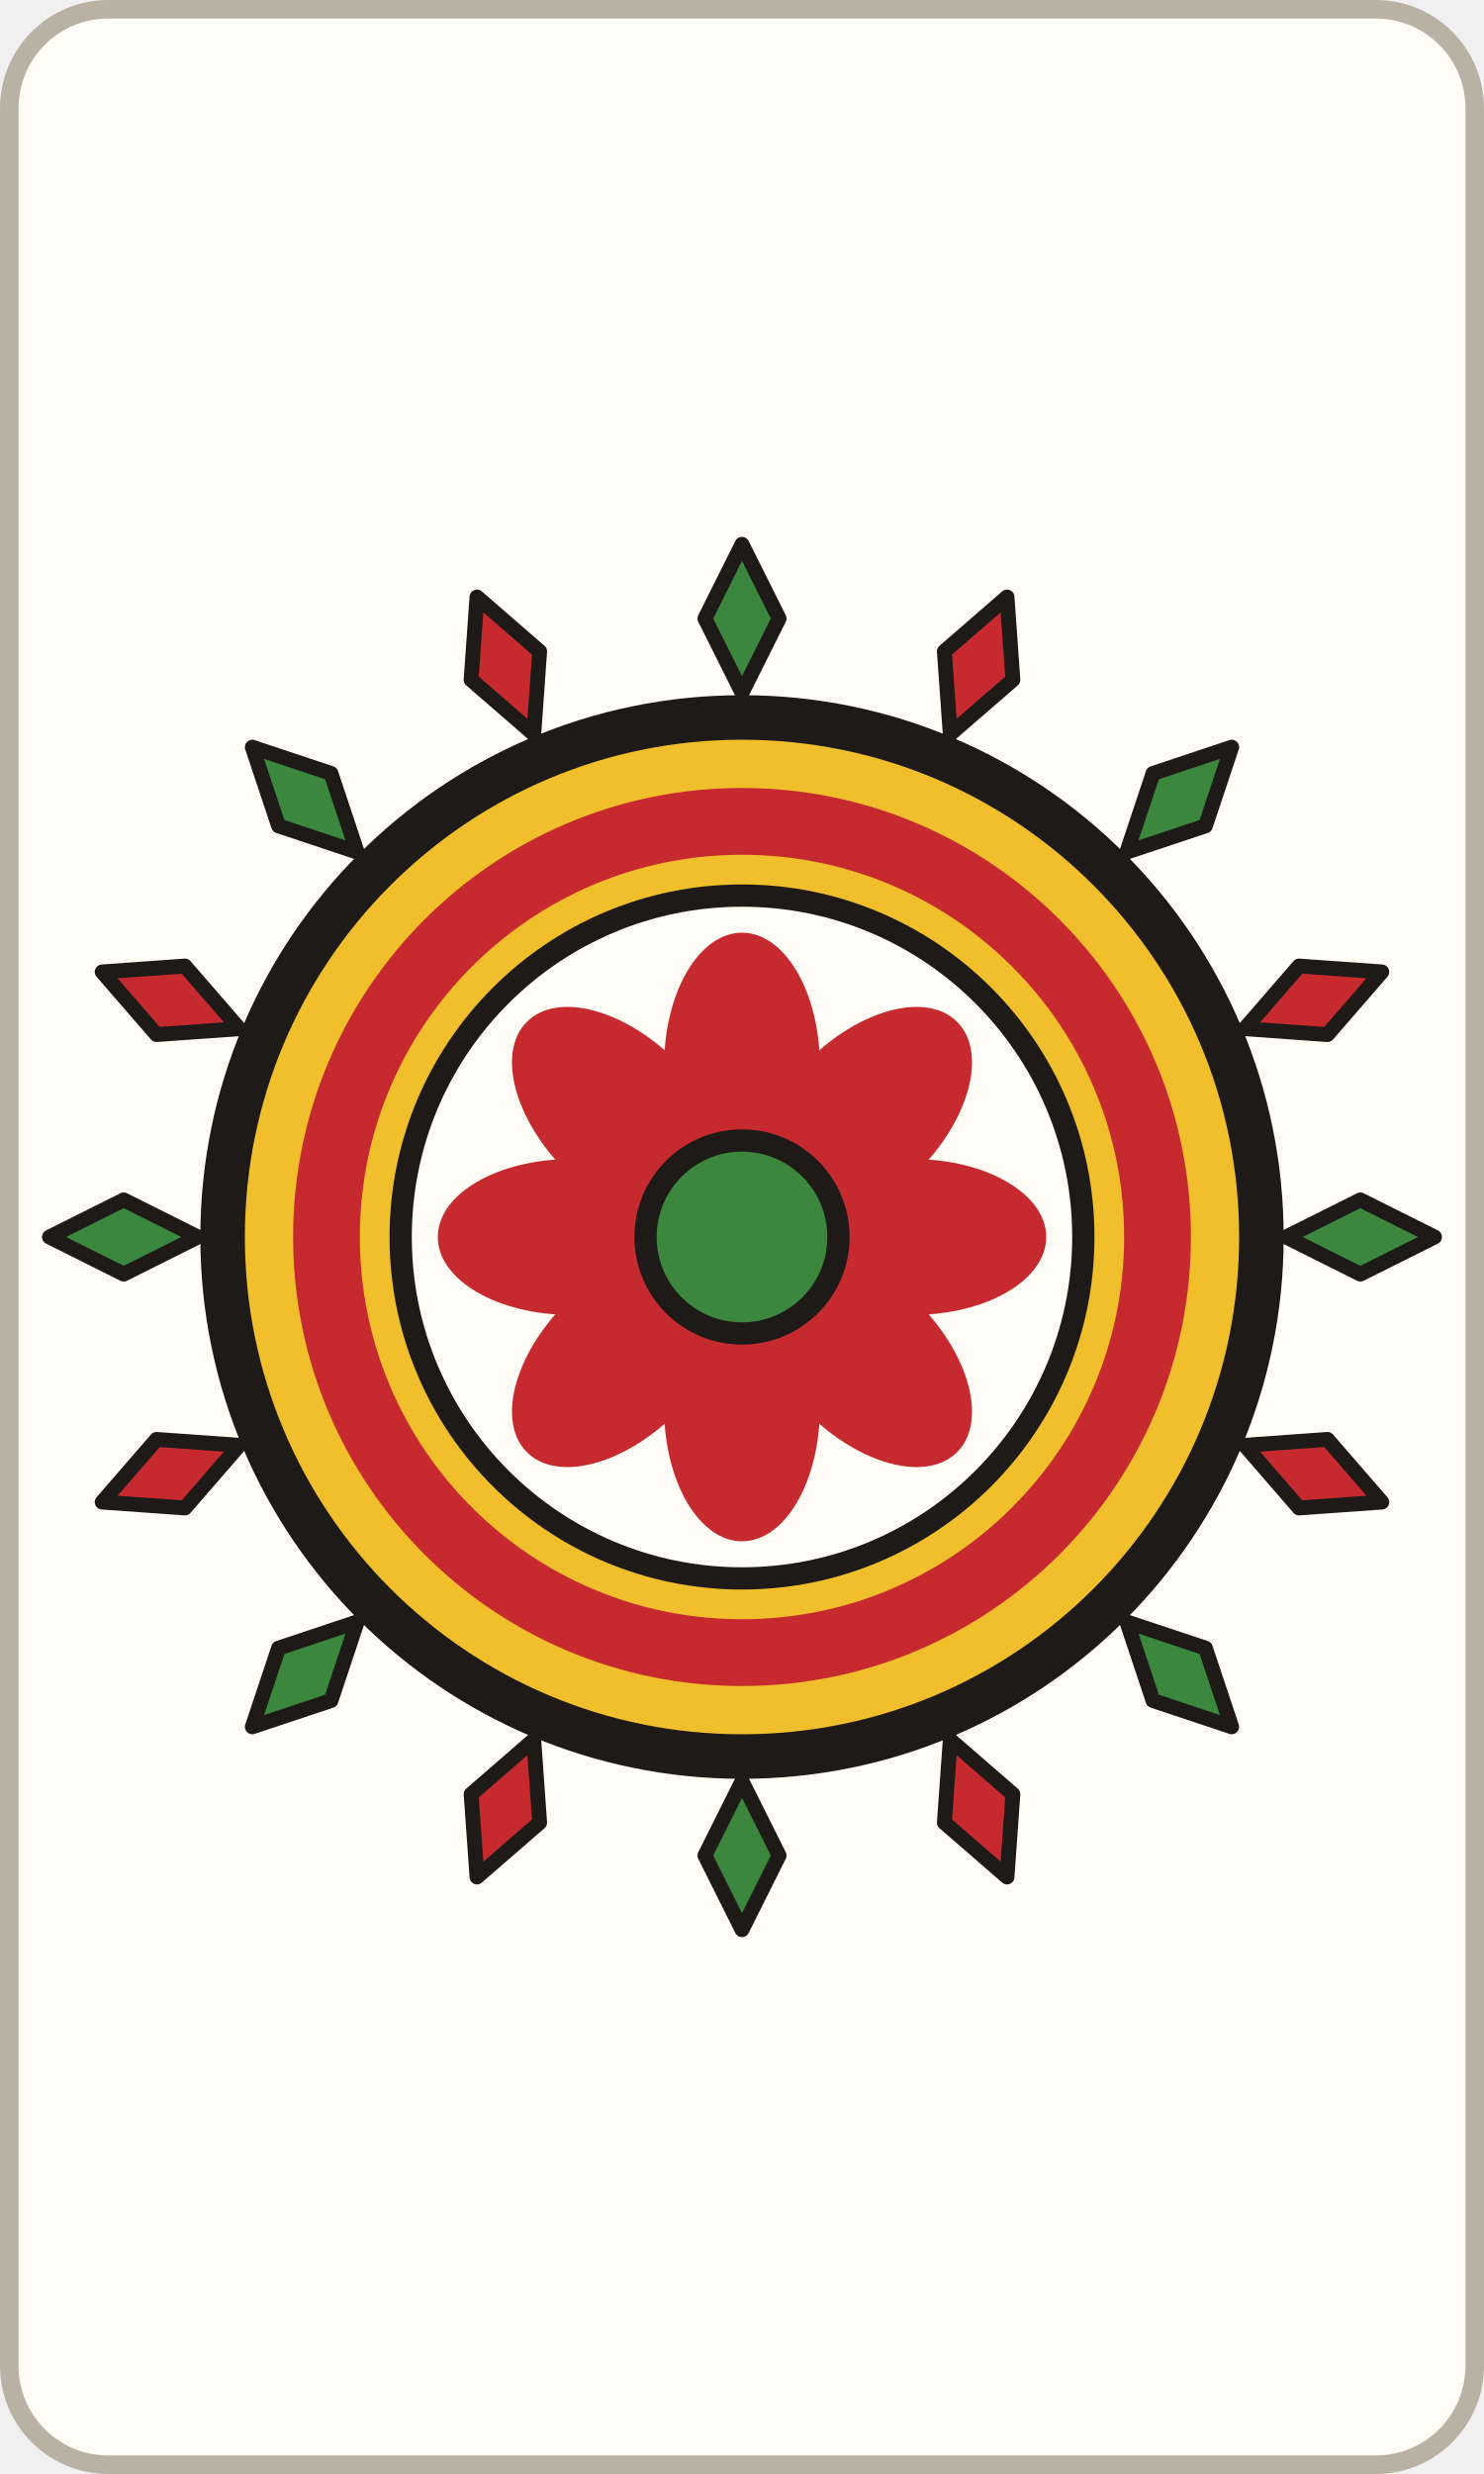
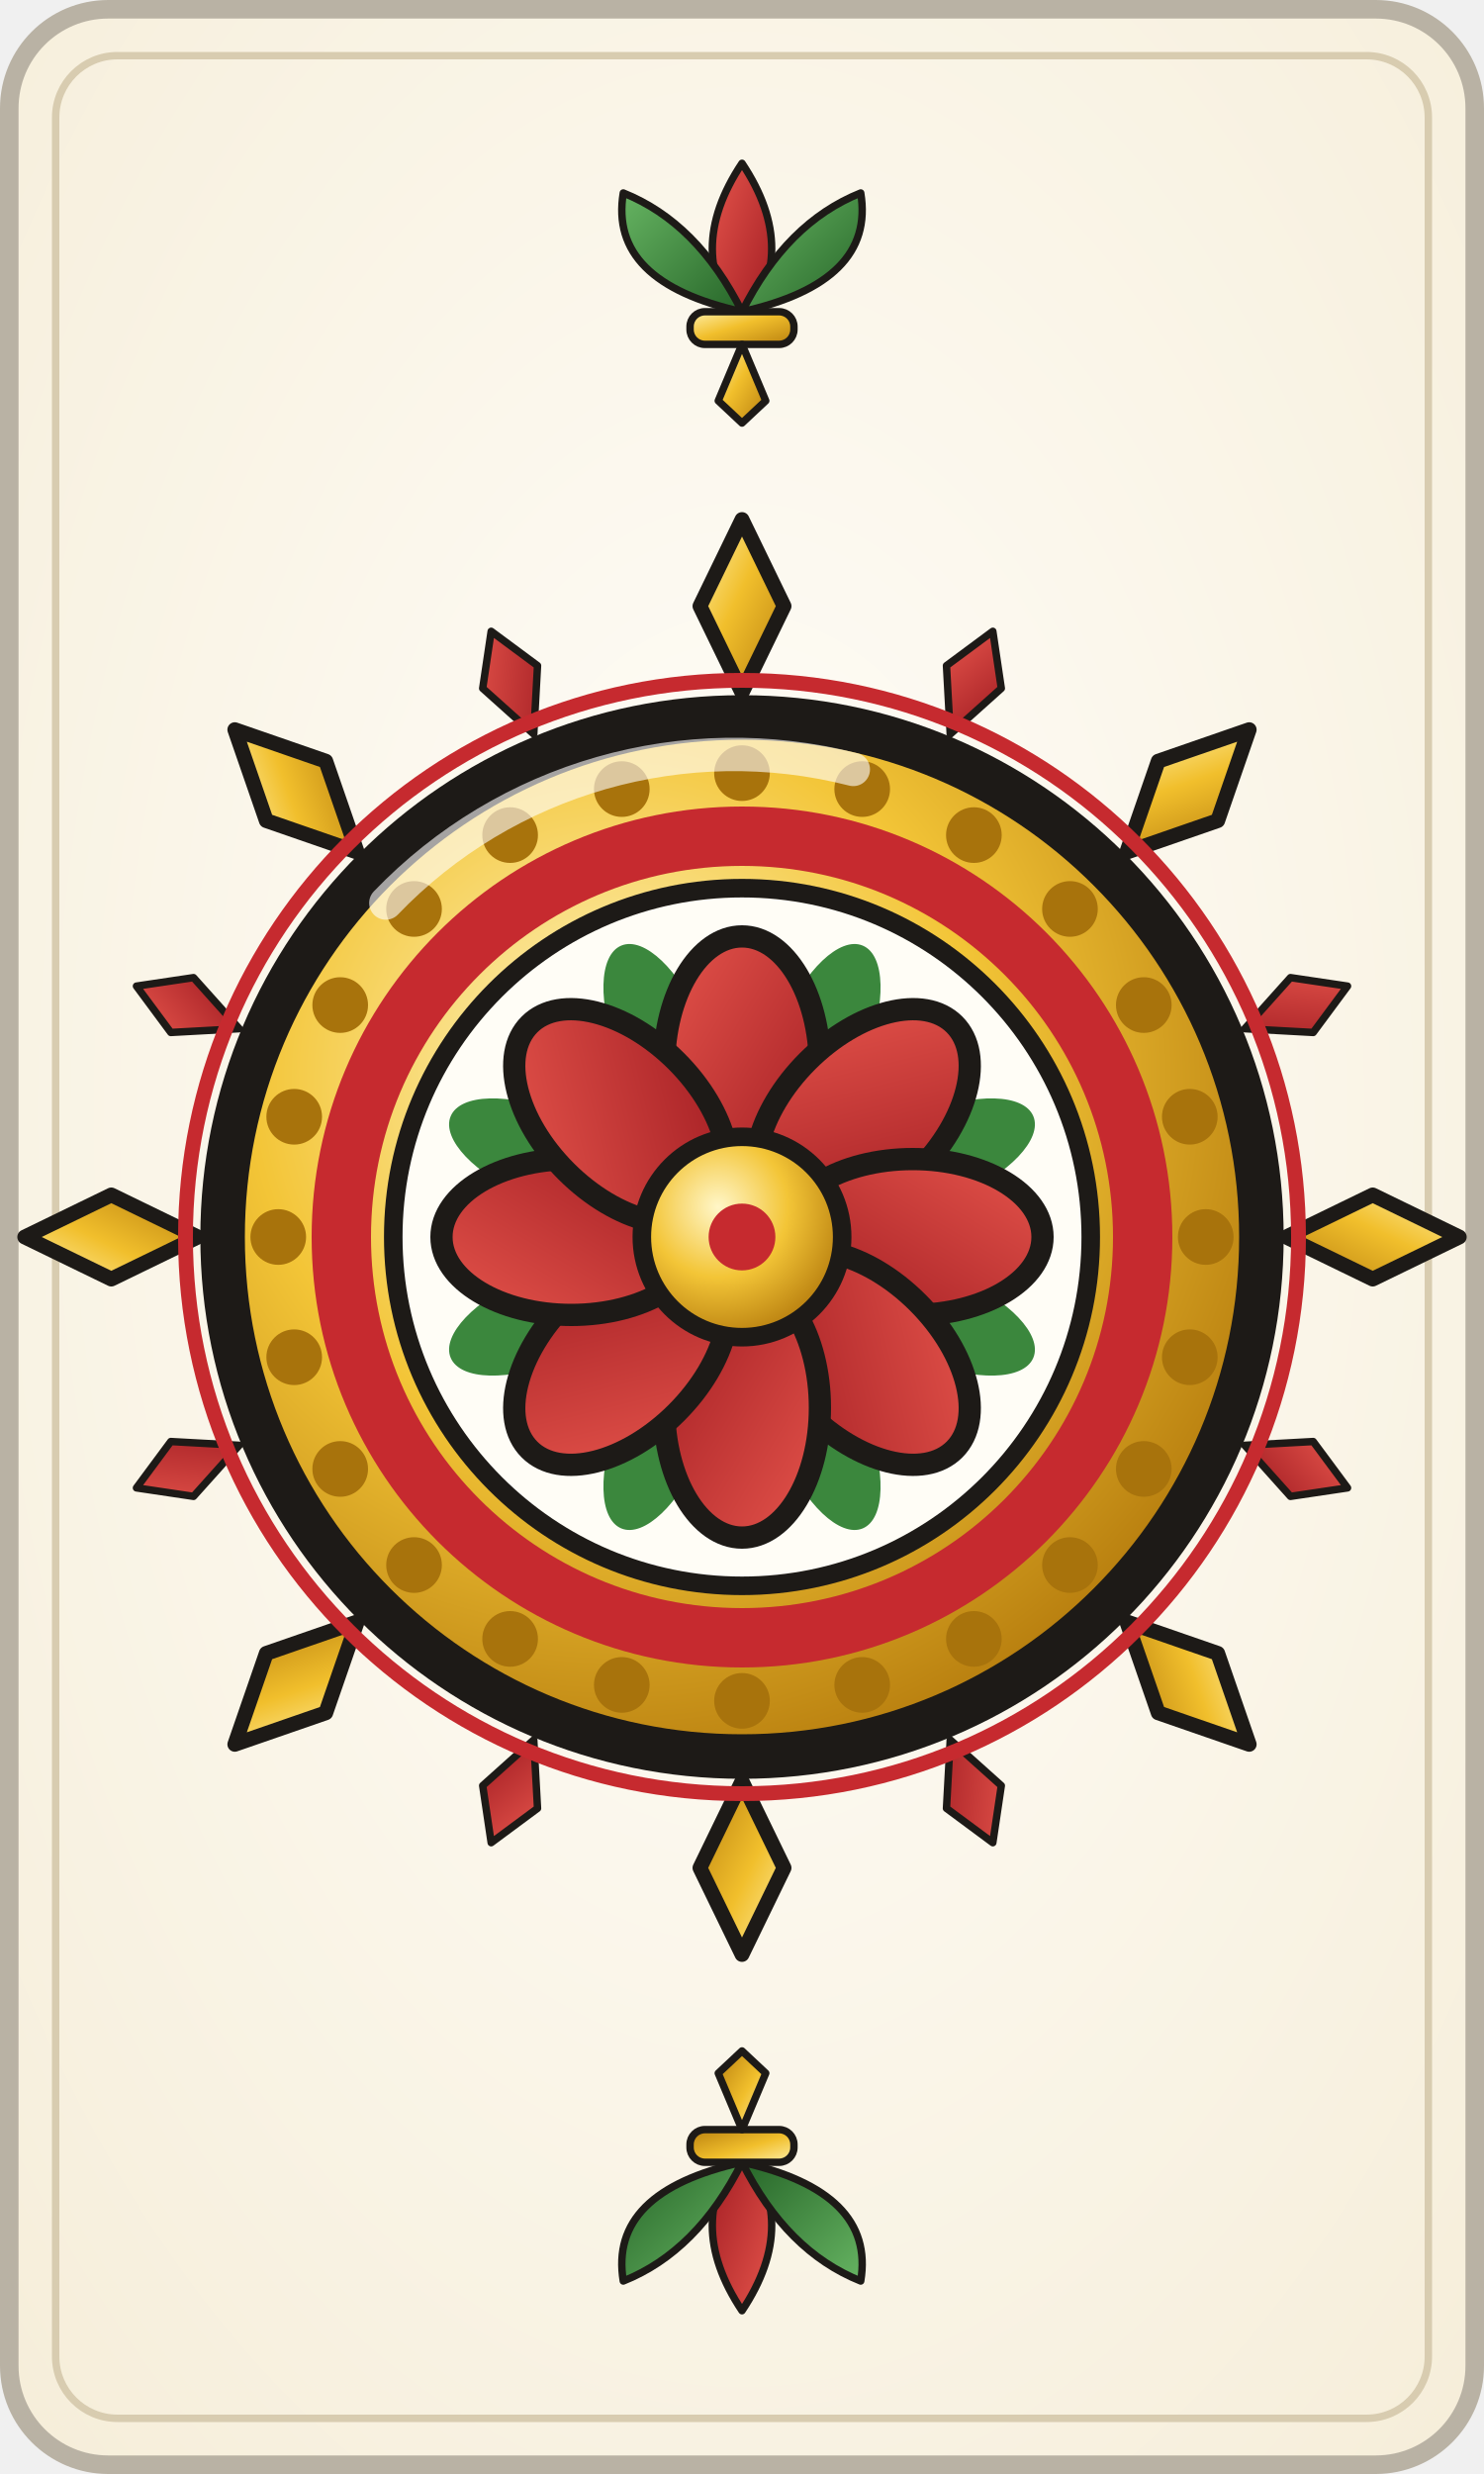
<svg xmlns="http://www.w3.org/2000/svg" viewBox="0 0 120 200" width="120" height="200">
-   <rect x="0.75" y="0.75" width="118.5" height="198.5" rx="8" fill="#fffdf6" stroke="#b9b2a4" stroke-width="1.5" />
+   <defs>
+     <linearGradient id="gold" x1="0" y1="0" x2="1" y2="1">
+       <stop offset="0" stop-color="#fff0a8" />
+       <stop offset=".45" stop-color="#f1bf2c" />
+       <stop offset="1" stop-color="#b9800f" />
+     </linearGradient>
+     <radialGradient id="goldR" cx=".38" cy=".35" r=".7">
+       <stop offset="0" stop-color="#fff6c8" />
+       <stop offset=".5" stop-color="#f3c537" />
+       <stop offset="1" stop-color="#b47a0c" />
+     </radialGradient>
+     <linearGradient id="red" x1="0" y1="0" x2="1" y2="1">
+       <stop offset="0" stop-color="#e5544b" />
+       <stop offset="1" stop-color="#a11c22" />
+     </linearGradient>
+     <linearGradient id="blue" x1="0" y1="0" x2="1" y2="1">
+       <stop offset="0" stop-color="#5189d8" />
+       <stop offset="1" stop-color="#1d4387" />
+     </linearGradient>
+     <linearGradient id="green" x1="0" y1="0" x2="1" y2="1">
+       <stop offset="0" stop-color="#66b462" />
+       <stop offset="1" stop-color="#276629" />
+     </linearGradient>
+     <linearGradient id="wood" x1="0" y1="0" x2="1" y2="0">
+       <stop offset="0" stop-color="#25602a" />
+       <stop offset=".35" stop-color="#6fbd6a" />
+       <stop offset="1" stop-color="#21572a" />
+     </linearGradient>
+     <linearGradient id="steel" x1="0" y1="0" x2="1" y2="0">
+       <stop offset="0" stop-color="#c3d9f7" />
+       <stop offset=".5" stop-color="#4275c4" />
+       <stop offset="1" stop-color="#1b3f7c" />
+     </linearGradient>
+     <radialGradient id="skin" cx=".4" cy=".35" r=".75">
+       <stop offset="0" stop-color="#ffe9ce" />
+       <stop offset="1" stop-color="#eabd8e" />
+     </radialGradient>
+     <radialGradient id="paper" cx=".5" cy=".45" r=".8">
+       <stop offset="0" stop-color="#fffefa" />
+       <stop offset="1" stop-color="#f5ecd6" />
+     </radialGradient>
+     <linearGradient id="beige" x1="0" y1="0" x2="0" y2="1">
+       <stop offset="0" stop-color="#fdf7e6" />
+       <stop offset=".5" stop-color="#f2e2bb" />
+       <stop offset="1" stop-color="#fdf7e6" />
+     </linearGradient>
+     <linearGradient id="horse" x1="0" y1="0" x2="1" y2="1">
+       <stop offset="0" stop-color="#ffffff" />
+       <stop offset="1" stop-color="#d6cdbd" />
+     </linearGradient>
+   </defs>
+   <rect x="0.75" y="0.75" width="118.5" height="198.5" rx="8" fill="url(#paper)" stroke="#b9b2a4" stroke-width="1.5" />
+   <rect x="4.5" y="4.5" width="111" height="191" rx="5" fill="none" stroke="#d8ccb0" stroke-width="0.6" />
+   <g transform="translate(60 24)">
+     <path d="M0 -10.8 Q4.8 -3.6 0 2.4 Q-4.8 -3.6 0 -10.8Z" fill="url(#red)" stroke="#1d1a17" stroke-width="0.6" stroke-linejoin="round" />
+     <path d="M0 1.2 Q-10.8 -1.2 -9.6 -8.4 Q-3.6 -6 0 1.2Z" fill="url(#green)" stroke="#1d1a17" stroke-width="0.6" stroke-linejoin="round" />
+     <path d="M0 1.2 Q10.8 -1.2 9.6 -8.4 Q3.6 -6 0 1.2Z" fill="url(#green)" stroke="#1d1a17" stroke-width="0.6" stroke-linejoin="round" />
+     <rect x="-4.2" y="1.2" width="8.4" height="2.64" rx="1.2" fill="url(#gold)" stroke="#1d1a17" stroke-width="0.6" stroke-linejoin="round" />
+     <path d="M0 3.84 L-1.92 8.4 L0 10.2 L1.92 8.4Z" fill="url(#gold)" stroke="#1d1a17" stroke-width="0.6" stroke-linejoin="round" />
+   </g>
+   <g transform="translate(60 176) rotate(180)">
+     <path d="M0 -10.8 Q4.8 -3.6 0 2.4 Q-4.8 -3.6 0 -10.8Z" fill="url(#red)" stroke="#1d1a17" stroke-width="0.6" stroke-linejoin="round" />
+     <path d="M0 1.2 Q-10.8 -1.2 -9.6 -8.4 Q-3.6 -6 0 1.2Z" fill="url(#green)" stroke="#1d1a17" stroke-width="0.6" stroke-linejoin="round" />
+     <path d="M0 1.2 Q10.8 -1.2 9.6 -8.4 Q3.6 -6 0 1.2Z" fill="url(#green)" stroke="#1d1a17" stroke-width="0.6" stroke-linejoin="round" />
+     <rect x="-4.2" y="1.2" width="8.4" height="2.64" rx="1.2" fill="url(#gold)" stroke="#1d1a17" stroke-width="0.6" stroke-linejoin="round" />
+     <path d="M0 3.84 L-1.92 8.4 L0 10.2 L1.92 8.4Z" fill="url(#gold)" stroke="#1d1a17" stroke-width="0.6" stroke-linejoin="round" />
+   </g>
  <g transform="translate(60 100)">
-     <path d="M0 -44 L3 -50 L0 -56 L-3 -50Z" fill="#3b873d" stroke="#1d1a17" stroke-width="1.2" stroke-linejoin="round" transform="rotate(0)" />
-     <path d="M0 -44 L3 -50 L0 -56 L-3 -50Z" fill="#c62a2f" stroke="#1d1a17" stroke-width="1.2" stroke-linejoin="round" transform="rotate(22.5)" />
-     <path d="M0 -44 L3 -50 L0 -56 L-3 -50Z" fill="#3b873d" stroke="#1d1a17" stroke-width="1.2" stroke-linejoin="round" transform="rotate(45)" />
-     <path d="M0 -44 L3 -50 L0 -56 L-3 -50Z" fill="#c62a2f" stroke="#1d1a17" stroke-width="1.2" stroke-linejoin="round" transform="rotate(67.5)" />
-     <path d="M0 -44 L3 -50 L0 -56 L-3 -50Z" fill="#3b873d" stroke="#1d1a17" stroke-width="1.2" stroke-linejoin="round" transform="rotate(90)" />
-     <path d="M0 -44 L3 -50 L0 -56 L-3 -50Z" fill="#c62a2f" stroke="#1d1a17" stroke-width="1.2" stroke-linejoin="round" transform="rotate(112.5)" />
-     <path d="M0 -44 L3 -50 L0 -56 L-3 -50Z" fill="#3b873d" stroke="#1d1a17" stroke-width="1.2" stroke-linejoin="round" transform="rotate(135)" />
-     <path d="M0 -44 L3 -50 L0 -56 L-3 -50Z" fill="#c62a2f" stroke="#1d1a17" stroke-width="1.2" stroke-linejoin="round" transform="rotate(157.5)" />
-     <path d="M0 -44 L3 -50 L0 -56 L-3 -50Z" fill="#3b873d" stroke="#1d1a17" stroke-width="1.2" stroke-linejoin="round" transform="rotate(180)" />
-     <path d="M0 -44 L3 -50 L0 -56 L-3 -50Z" fill="#c62a2f" stroke="#1d1a17" stroke-width="1.2" stroke-linejoin="round" transform="rotate(202.5)" />
-     <path d="M0 -44 L3 -50 L0 -56 L-3 -50Z" fill="#3b873d" stroke="#1d1a17" stroke-width="1.2" stroke-linejoin="round" transform="rotate(225)" />
-     <path d="M0 -44 L3 -50 L0 -56 L-3 -50Z" fill="#c62a2f" stroke="#1d1a17" stroke-width="1.2" stroke-linejoin="round" transform="rotate(247.5)" />
-     <path d="M0 -44 L3 -50 L0 -56 L-3 -50Z" fill="#3b873d" stroke="#1d1a17" stroke-width="1.2" stroke-linejoin="round" transform="rotate(270)" />
-     <path d="M0 -44 L3 -50 L0 -56 L-3 -50Z" fill="#c62a2f" stroke="#1d1a17" stroke-width="1.2" stroke-linejoin="round" transform="rotate(292.5)" />
-     <path d="M0 -44 L3 -50 L0 -56 L-3 -50Z" fill="#3b873d" stroke="#1d1a17" stroke-width="1.2" stroke-linejoin="round" transform="rotate(315)" />
-     <path d="M0 -44 L3 -50 L0 -56 L-3 -50Z" fill="#c62a2f" stroke="#1d1a17" stroke-width="1.2" stroke-linejoin="round" transform="rotate(337.5)" />
+     <path d="M0 -44 L3.4 -51 L0 -58 L-3.4 -51Z" fill="url(#gold)" stroke="#1d1a17" stroke-width="1.2" stroke-linejoin="round" transform="rotate(0)" />
+     <path d="M0 -44 L2.4 -49 L0 -53 L-2.4 -49Z" fill="url(#red)" stroke="#1d1a17" stroke-width="0.6" stroke-linejoin="round" transform="rotate(22.5)" />
+     <path d="M0 -44 L3.4 -51 L0 -58 L-3.4 -51Z" fill="url(#gold)" stroke="#1d1a17" stroke-width="1.2" stroke-linejoin="round" transform="rotate(45)" />
+     <path d="M0 -44 L2.4 -49 L0 -53 L-2.4 -49Z" fill="url(#red)" stroke="#1d1a17" stroke-width="0.6" stroke-linejoin="round" transform="rotate(67.5)" />
+     <path d="M0 -44 L3.4 -51 L0 -58 L-3.4 -51Z" fill="url(#gold)" stroke="#1d1a17" stroke-width="1.2" stroke-linejoin="round" transform="rotate(90)" />
+     <path d="M0 -44 L2.4 -49 L0 -53 L-2.4 -49Z" fill="url(#red)" stroke="#1d1a17" stroke-width="0.6" stroke-linejoin="round" transform="rotate(112.5)" />
+     <path d="M0 -44 L3.4 -51 L0 -58 L-3.4 -51Z" fill="url(#gold)" stroke="#1d1a17" stroke-width="1.2" stroke-linejoin="round" transform="rotate(135)" />
+     <path d="M0 -44 L2.4 -49 L0 -53 L-2.4 -49Z" fill="url(#red)" stroke="#1d1a17" stroke-width="0.6" stroke-linejoin="round" transform="rotate(157.5)" />
+     <path d="M0 -44 L3.4 -51 L0 -58 L-3.4 -51Z" fill="url(#gold)" stroke="#1d1a17" stroke-width="1.2" stroke-linejoin="round" transform="rotate(180)" />
+     <path d="M0 -44 L2.4 -49 L0 -53 L-2.4 -49Z" fill="url(#red)" stroke="#1d1a17" stroke-width="0.6" stroke-linejoin="round" transform="rotate(202.5)" />
+     <path d="M0 -44 L3.4 -51 L0 -58 L-3.4 -51Z" fill="url(#gold)" stroke="#1d1a17" stroke-width="1.2" stroke-linejoin="round" transform="rotate(225)" />
+     <path d="M0 -44 L2.4 -49 L0 -53 L-2.4 -49Z" fill="url(#red)" stroke="#1d1a17" stroke-width="0.6" stroke-linejoin="round" transform="rotate(247.5)" />
+     <path d="M0 -44 L3.4 -51 L0 -58 L-3.4 -51Z" fill="url(#gold)" stroke="#1d1a17" stroke-width="1.2" stroke-linejoin="round" transform="rotate(270)" />
+     <path d="M0 -44 L2.4 -49 L0 -53 L-2.4 -49Z" fill="url(#red)" stroke="#1d1a17" stroke-width="0.6" stroke-linejoin="round" transform="rotate(292.5)" />
+     <path d="M0 -44 L3.4 -51 L0 -58 L-3.4 -51Z" fill="url(#gold)" stroke="#1d1a17" stroke-width="1.2" stroke-linejoin="round" transform="rotate(315)" />
+     <path d="M0 -44 L2.4 -49 L0 -53 L-2.4 -49Z" fill="url(#red)" stroke="#1d1a17" stroke-width="0.6" stroke-linejoin="round" transform="rotate(337.5)" />
+     <circle r="45" fill="none" stroke="#c62a2f" stroke-width="1.2" />
    <g transform="scale(3)">
-       <circle r="14" fill="#f1bf2c" stroke="#1d1a17" stroke-width="1.2" stroke-linejoin="round" />
-       <circle r="11.2" fill="none" stroke="#c62a2f" stroke-width="1.8" />
-       <circle r="9.2" fill="#fffdf6" stroke="#1d1a17" stroke-width="0.6" />
-       <ellipse cx="0" cy="-4.6" rx="2.1" ry="3.6" fill="#c62a2f" transform="rotate(0)" />
-       <ellipse cx="0" cy="-4.6" rx="2.1" ry="3.6" fill="#c62a2f" transform="rotate(45)" />
-       <ellipse cx="0" cy="-4.6" rx="2.1" ry="3.6" fill="#c62a2f" transform="rotate(90)" />
-       <ellipse cx="0" cy="-4.6" rx="2.1" ry="3.6" fill="#c62a2f" transform="rotate(135)" />
-       <ellipse cx="0" cy="-4.6" rx="2.1" ry="3.6" fill="#c62a2f" transform="rotate(180)" />
-       <ellipse cx="0" cy="-4.6" rx="2.1" ry="3.6" fill="#c62a2f" transform="rotate(225)" />
-       <ellipse cx="0" cy="-4.6" rx="2.1" ry="3.6" fill="#c62a2f" transform="rotate(270)" />
-       <ellipse cx="0" cy="-4.6" rx="2.1" ry="3.6" fill="#c62a2f" transform="rotate(315)" />
-       <circle r="2.6" fill="#3b873d" stroke="#1d1a17" stroke-width="0.6" />
+       <circle r="14" fill="url(#goldR)" stroke="#1d1a17" stroke-width="1.2" stroke-linejoin="round" />
+       <circle cx="12.5" cy="0" r="0.75" fill="#a8730c" />
+       <circle cx="12.07" cy="3.24" r="0.75" fill="#a8730c" />
+       <circle cx="10.83" cy="6.25" r="0.75" fill="#a8730c" />
+       <circle cx="8.84" cy="8.84" r="0.75" fill="#a8730c" />
+       <circle cx="6.25" cy="10.83" r="0.75" fill="#a8730c" />
+       <circle cx="3.24" cy="12.07" r="0.75" fill="#a8730c" />
+       <circle cx="0" cy="12.5" r="0.75" fill="#a8730c" />
+       <circle cx="-3.24" cy="12.07" r="0.75" fill="#a8730c" />
+       <circle cx="-6.25" cy="10.83" r="0.75" fill="#a8730c" />
+       <circle cx="-8.84" cy="8.84" r="0.75" fill="#a8730c" />
+       <circle cx="-10.83" cy="6.25" r="0.75" fill="#a8730c" />
+       <circle cx="-12.07" cy="3.24" r="0.75" fill="#a8730c" />
+       <circle cx="-12.5" cy="0" r="0.75" fill="#a8730c" />
+       <circle cx="-12.07" cy="-3.24" r="0.75" fill="#a8730c" />
+       <circle cx="-10.83" cy="-6.25" r="0.75" fill="#a8730c" />
+       <circle cx="-8.84" cy="-8.84" r="0.75" fill="#a8730c" />
+       <circle cx="-6.25" cy="-10.83" r="0.75" fill="#a8730c" />
+       <circle cx="-3.24" cy="-12.07" r="0.75" fill="#a8730c" />
+       <circle cx="0" cy="-12.5" r="0.75" fill="#a8730c" />
+       <circle cx="3.24" cy="-12.07" r="0.75" fill="#a8730c" />
+       <circle cx="6.25" cy="-10.83" r="0.75" fill="#a8730c" />
+       <circle cx="8.84" cy="-8.84" r="0.75" fill="#a8730c" />
+       <circle cx="10.83" cy="-6.25" r="0.75" fill="#a8730c" />
+       <circle cx="12.07" cy="-3.24" r="0.75" fill="#a8730c" />
+       <circle r="10.8" fill="none" stroke="#c62a2f" stroke-width="1.6" />
+       <circle r="9.4" fill="#fffdf6" stroke="#1d1a17" stroke-width="0.5" />
+       <ellipse cx="0" cy="-5.8" rx="1.2" ry="2.7" fill="#3b873d" transform="rotate(22.5)" />
+       <ellipse cx="0" cy="-5.8" rx="1.2" ry="2.7" fill="#3b873d" transform="rotate(67.5)" />
+       <ellipse cx="0" cy="-5.8" rx="1.2" ry="2.7" fill="#3b873d" transform="rotate(112.5)" />
+       <ellipse cx="0" cy="-5.8" rx="1.2" ry="2.7" fill="#3b873d" transform="rotate(157.5)" />
+       <ellipse cx="0" cy="-5.8" rx="1.2" ry="2.7" fill="#3b873d" transform="rotate(202.5)" />
+       <ellipse cx="0" cy="-5.8" rx="1.2" ry="2.7" fill="#3b873d" transform="rotate(247.5)" />
+       <ellipse cx="0" cy="-5.8" rx="1.2" ry="2.7" fill="#3b873d" transform="rotate(292.5)" />
+       <ellipse cx="0" cy="-5.8" rx="1.2" ry="2.7" fill="#3b873d" transform="rotate(337.5)" />
+       <ellipse cx="0" cy="-4.6" rx="2.1" ry="3.5" fill="url(#red)" stroke="#1d1a17" stroke-width="0.6" stroke-linejoin="round" transform="rotate(0)" />
+       <ellipse cx="0" cy="-4.6" rx="2.1" ry="3.5" fill="url(#red)" stroke="#1d1a17" stroke-width="0.6" stroke-linejoin="round" transform="rotate(45)" />
+       <ellipse cx="0" cy="-4.6" rx="2.1" ry="3.5" fill="url(#red)" stroke="#1d1a17" stroke-width="0.6" stroke-linejoin="round" transform="rotate(90)" />
+       <ellipse cx="0" cy="-4.6" rx="2.1" ry="3.5" fill="url(#red)" stroke="#1d1a17" stroke-width="0.6" stroke-linejoin="round" transform="rotate(135)" />
+       <ellipse cx="0" cy="-4.6" rx="2.1" ry="3.5" fill="url(#red)" stroke="#1d1a17" stroke-width="0.6" stroke-linejoin="round" transform="rotate(180)" />
+       <ellipse cx="0" cy="-4.6" rx="2.1" ry="3.5" fill="url(#red)" stroke="#1d1a17" stroke-width="0.6" stroke-linejoin="round" transform="rotate(225)" />
+       <ellipse cx="0" cy="-4.6" rx="2.1" ry="3.5" fill="url(#red)" stroke="#1d1a17" stroke-width="0.6" stroke-linejoin="round" transform="rotate(270)" />
+       <ellipse cx="0" cy="-4.6" rx="2.1" ry="3.5" fill="url(#red)" stroke="#1d1a17" stroke-width="0.6" stroke-linejoin="round" transform="rotate(315)" />
+       <circle r="2.7" fill="url(#goldR)" stroke="#1d1a17" stroke-width="0.5" />
+       <circle r="0.9" fill="#c62a2f" />
+       <path d="M-9.6 -9 A13 13 0 0 1 3 -12.6" fill="none" stroke="#fff" stroke-width="0.9" stroke-linecap="round" opacity="0.6" />
    </g>
  </g>
</svg>
